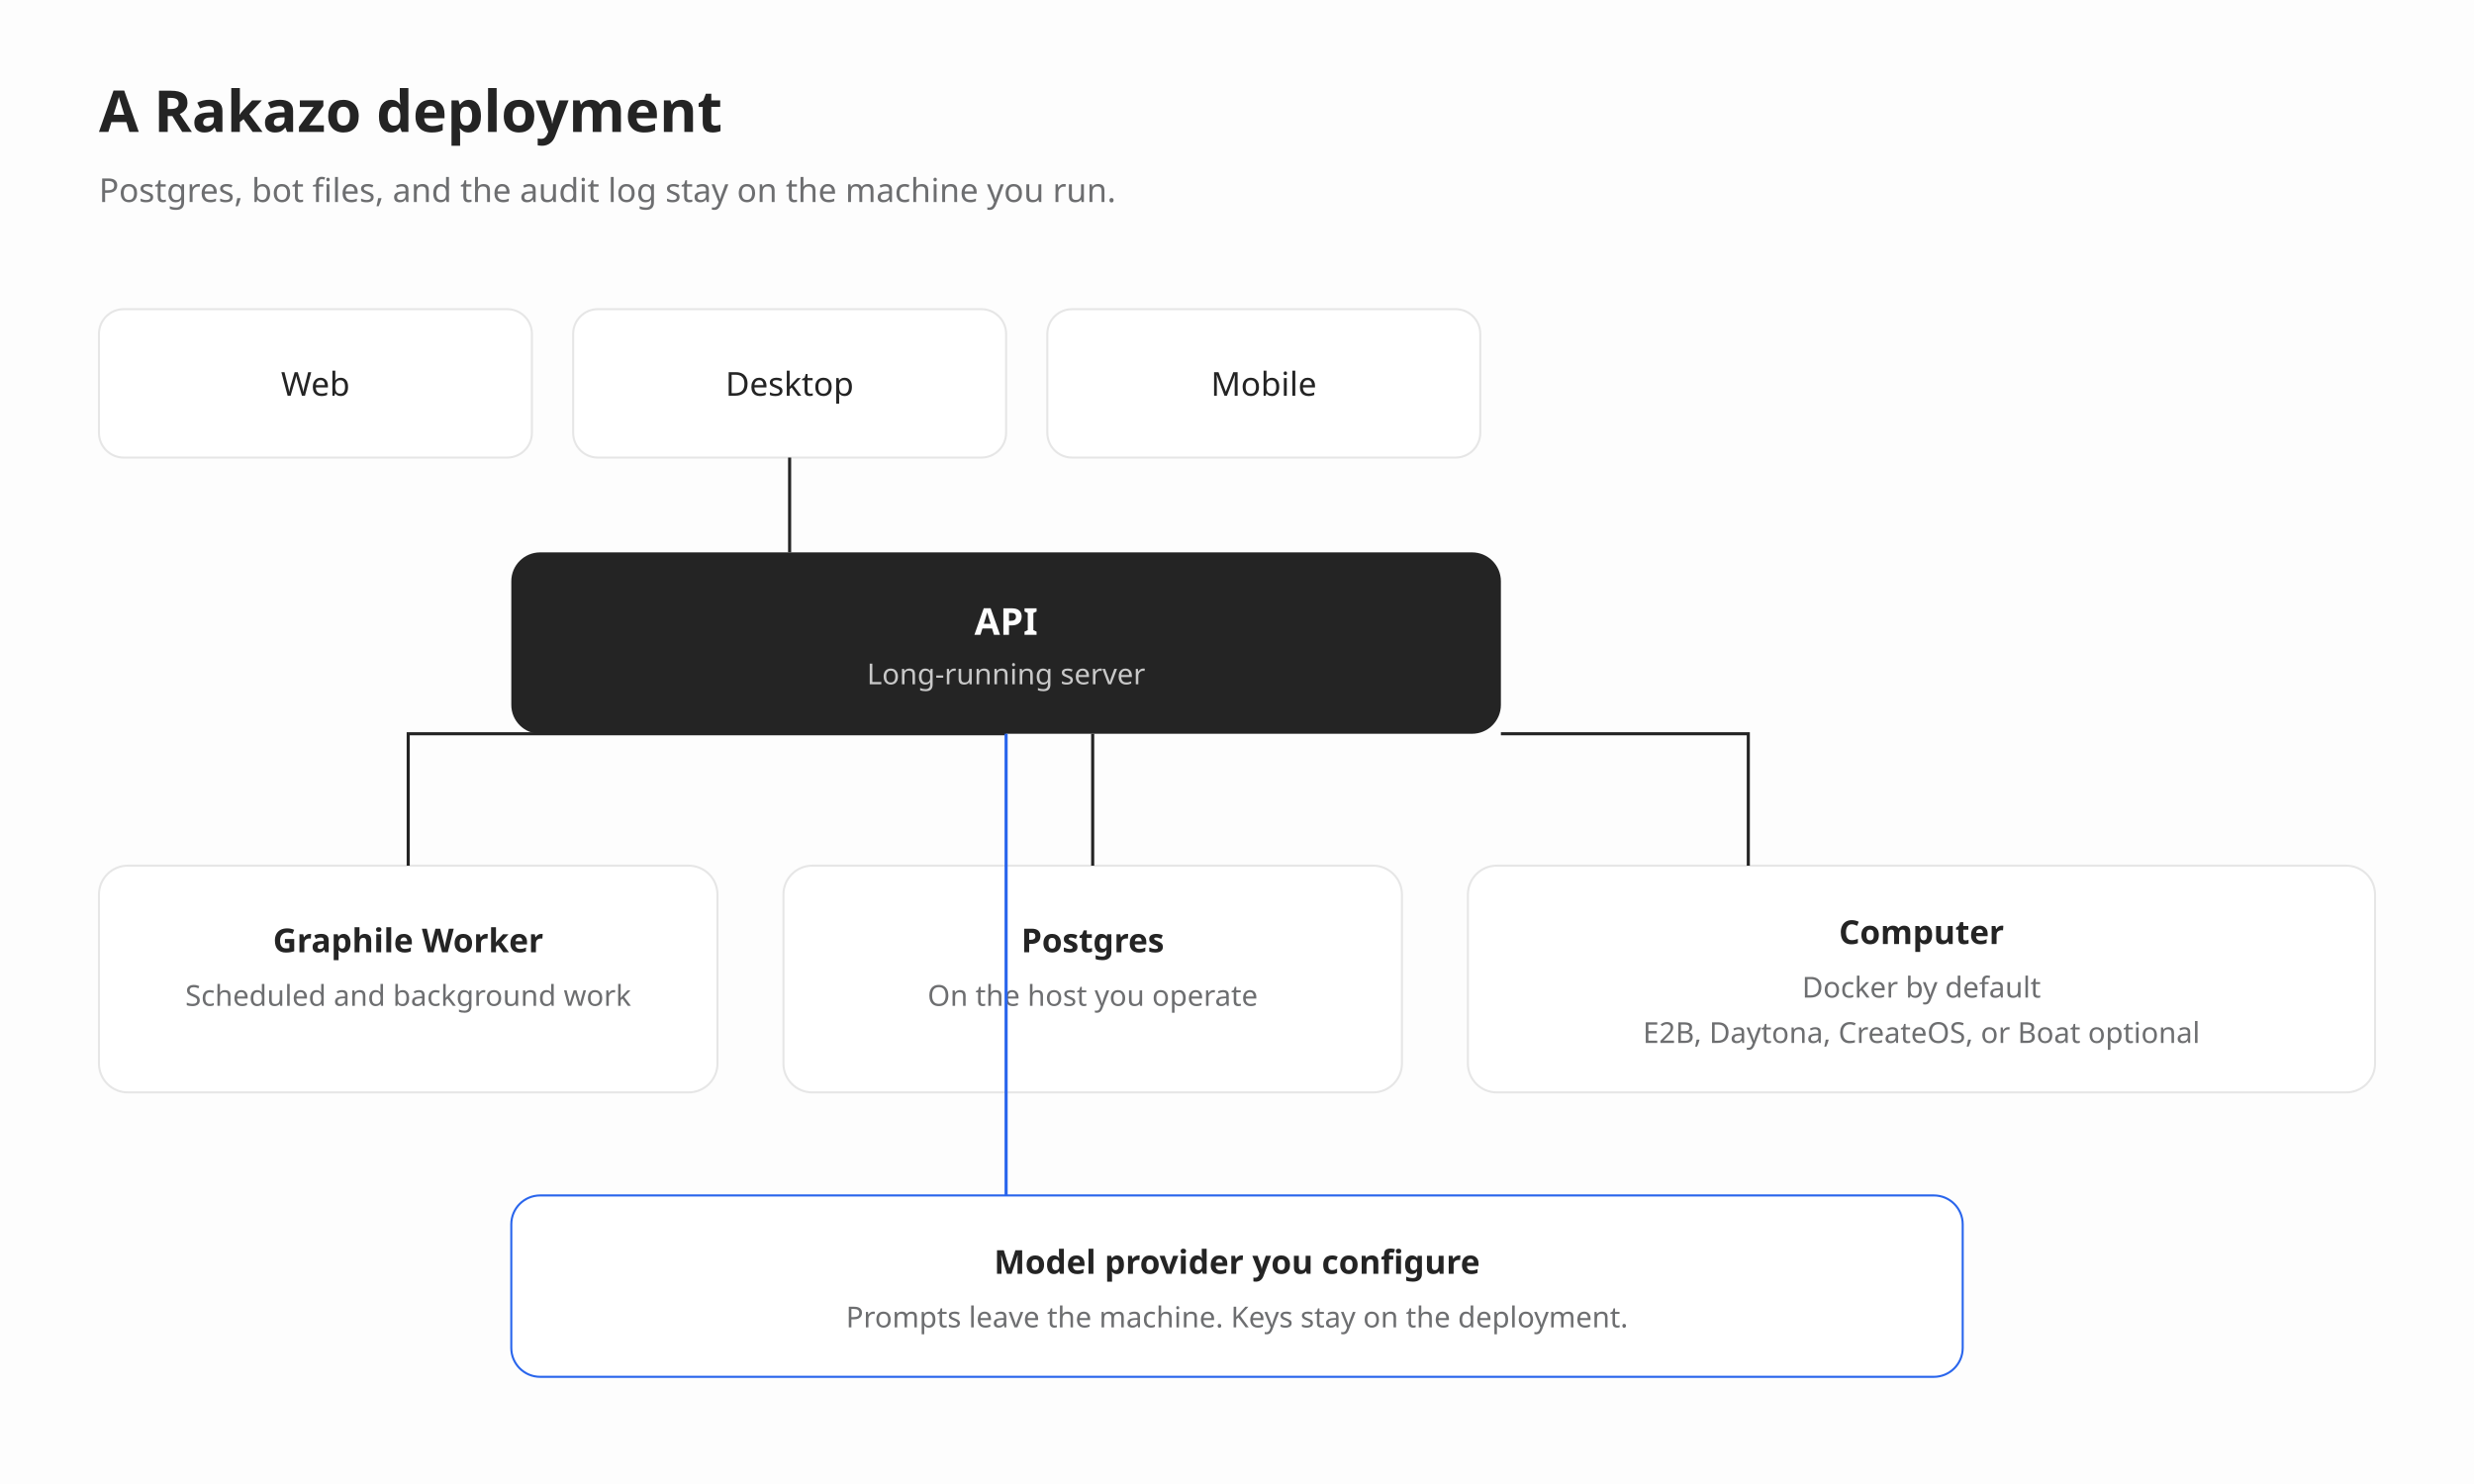
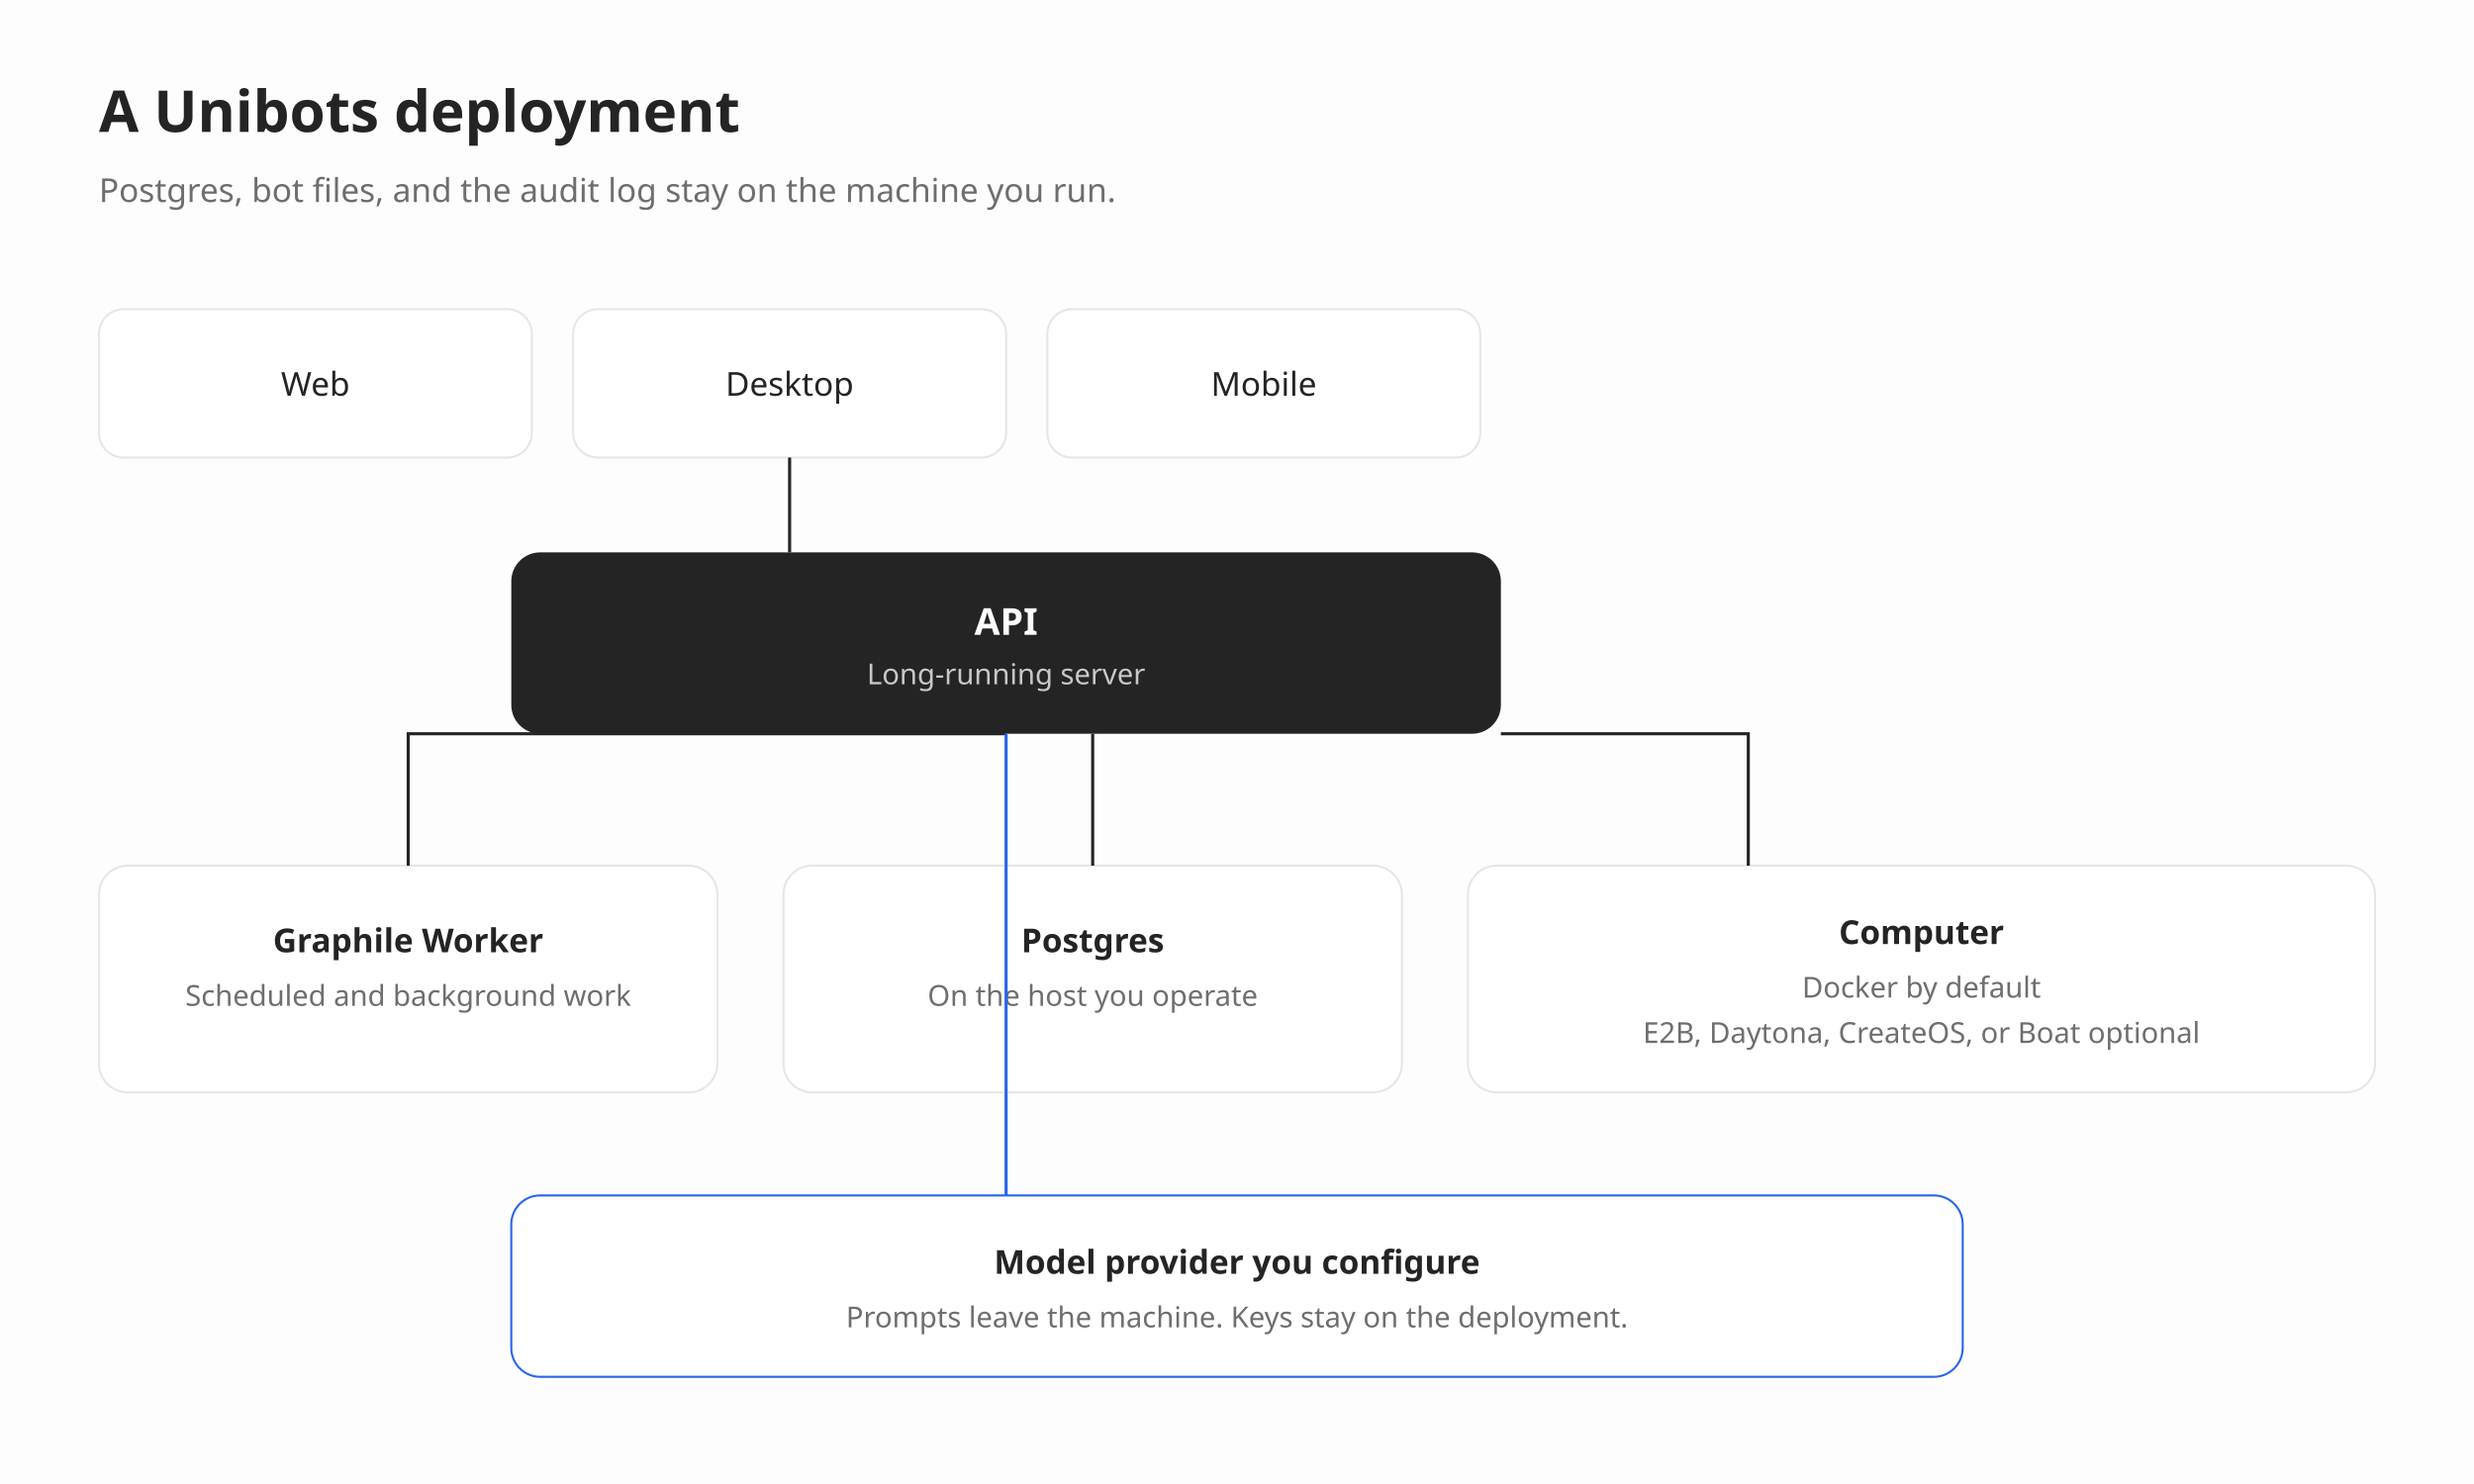
<svg xmlns="http://www.w3.org/2000/svg" width="1200" height="720" viewBox="0 0 1200 720" role="img" aria-labelledby="archTitle archDesc">
  <rect width="1200" height="720" fill="#fdfdfd" />
-   <text x="48" y="64" fill="#242424" font-family="Geist, ui-sans-serif, system-ui, sans-serif" font-size="28" font-weight="600">A Rakazo deployment</text>
+   <text x="48" y="64" fill="#242424" font-family="Geist, ui-sans-serif, system-ui, sans-serif" font-size="28" font-weight="600">A Unibots deployment</text>
  <text x="48" y="98" fill="#6d6e70" font-family="Geist, ui-sans-serif, system-ui, sans-serif" font-size="16">Postgres, bot files, and the audit log stay on the machine you run.</text>
  <g font-family="Geist, ui-sans-serif, system-ui, sans-serif" font-size="16" fill="#242424">
    <rect x="48" y="150" width="210" height="72" rx="12" fill="#ffffff" stroke="#e6e6e6" />
    <text x="153" y="192" text-anchor="middle">Web</text>
    <rect x="278" y="150" width="210" height="72" rx="12" fill="#ffffff" stroke="#e6e6e6" />
    <text x="383" y="192" text-anchor="middle">Desktop</text>
    <rect x="508" y="150" width="210" height="72" rx="12" fill="#ffffff" stroke="#e6e6e6" />
    <text x="613" y="192" text-anchor="middle">Mobile</text>
    <path d="M383 222 V268" stroke="#242424" stroke-width="1.5" fill="none" />
    <rect x="248" y="268" width="480" height="88" rx="14" fill="#242424" />
    <text x="488" y="308" text-anchor="middle" fill="#fdfdfd" font-size="18" font-weight="600">API</text>
    <text x="488" y="332" text-anchor="middle" fill="#c8c8c8" font-size="14">Long-running server</text>
    <rect x="48" y="420" width="300" height="110" rx="14" fill="#ffffff" stroke="#e6e6e6" />
    <text x="198" y="462" text-anchor="middle" font-weight="600">Graphile Worker</text>
    <text x="198" y="488" text-anchor="middle" fill="#6d6e70" font-size="14">Scheduled and background work</text>
    <rect x="380" y="420" width="300" height="110" rx="14" fill="#ffffff" stroke="#e6e6e6" />
    <text x="530" y="462" text-anchor="middle" font-weight="600">Postgres</text>
    <text x="530" y="488" text-anchor="middle" fill="#6d6e70" font-size="14">On the host you operate</text>
    <rect x="712" y="420" width="440" height="110" rx="14" fill="#ffffff" stroke="#e6e6e6" />
    <text x="932" y="458" text-anchor="middle" font-weight="600">Computer</text>
    <text x="932" y="484" text-anchor="middle" fill="#6d6e70" font-size="14">Docker by default</text>
    <text x="932" y="506" text-anchor="middle" fill="#6d6e70" font-size="14">E2B, Daytona, CreateOS, or Boat optional</text>
    <path d="M198 420 V356 H488" stroke="#242424" stroke-width="1.5" fill="none" />
    <path d="M530 420 V356" stroke="#242424" stroke-width="1.5" fill="none" />
    <path d="M848 420 V356 H728" stroke="#242424" stroke-width="1.5" fill="none" />
    <rect x="248" y="580" width="704" height="88" rx="14" fill="#ffffff" stroke="#2965ec" />
    <text x="600" y="618" text-anchor="middle" font-weight="600">Model provider you configure</text>
    <text x="600" y="644" text-anchor="middle" fill="#6d6e70" font-size="14">Prompts leave the machine. Keys stay on the deployment.</text>
    <path d="M488 356 V580" stroke="#2965ec" stroke-width="1.5" fill="none" />
  </g>
</svg>
